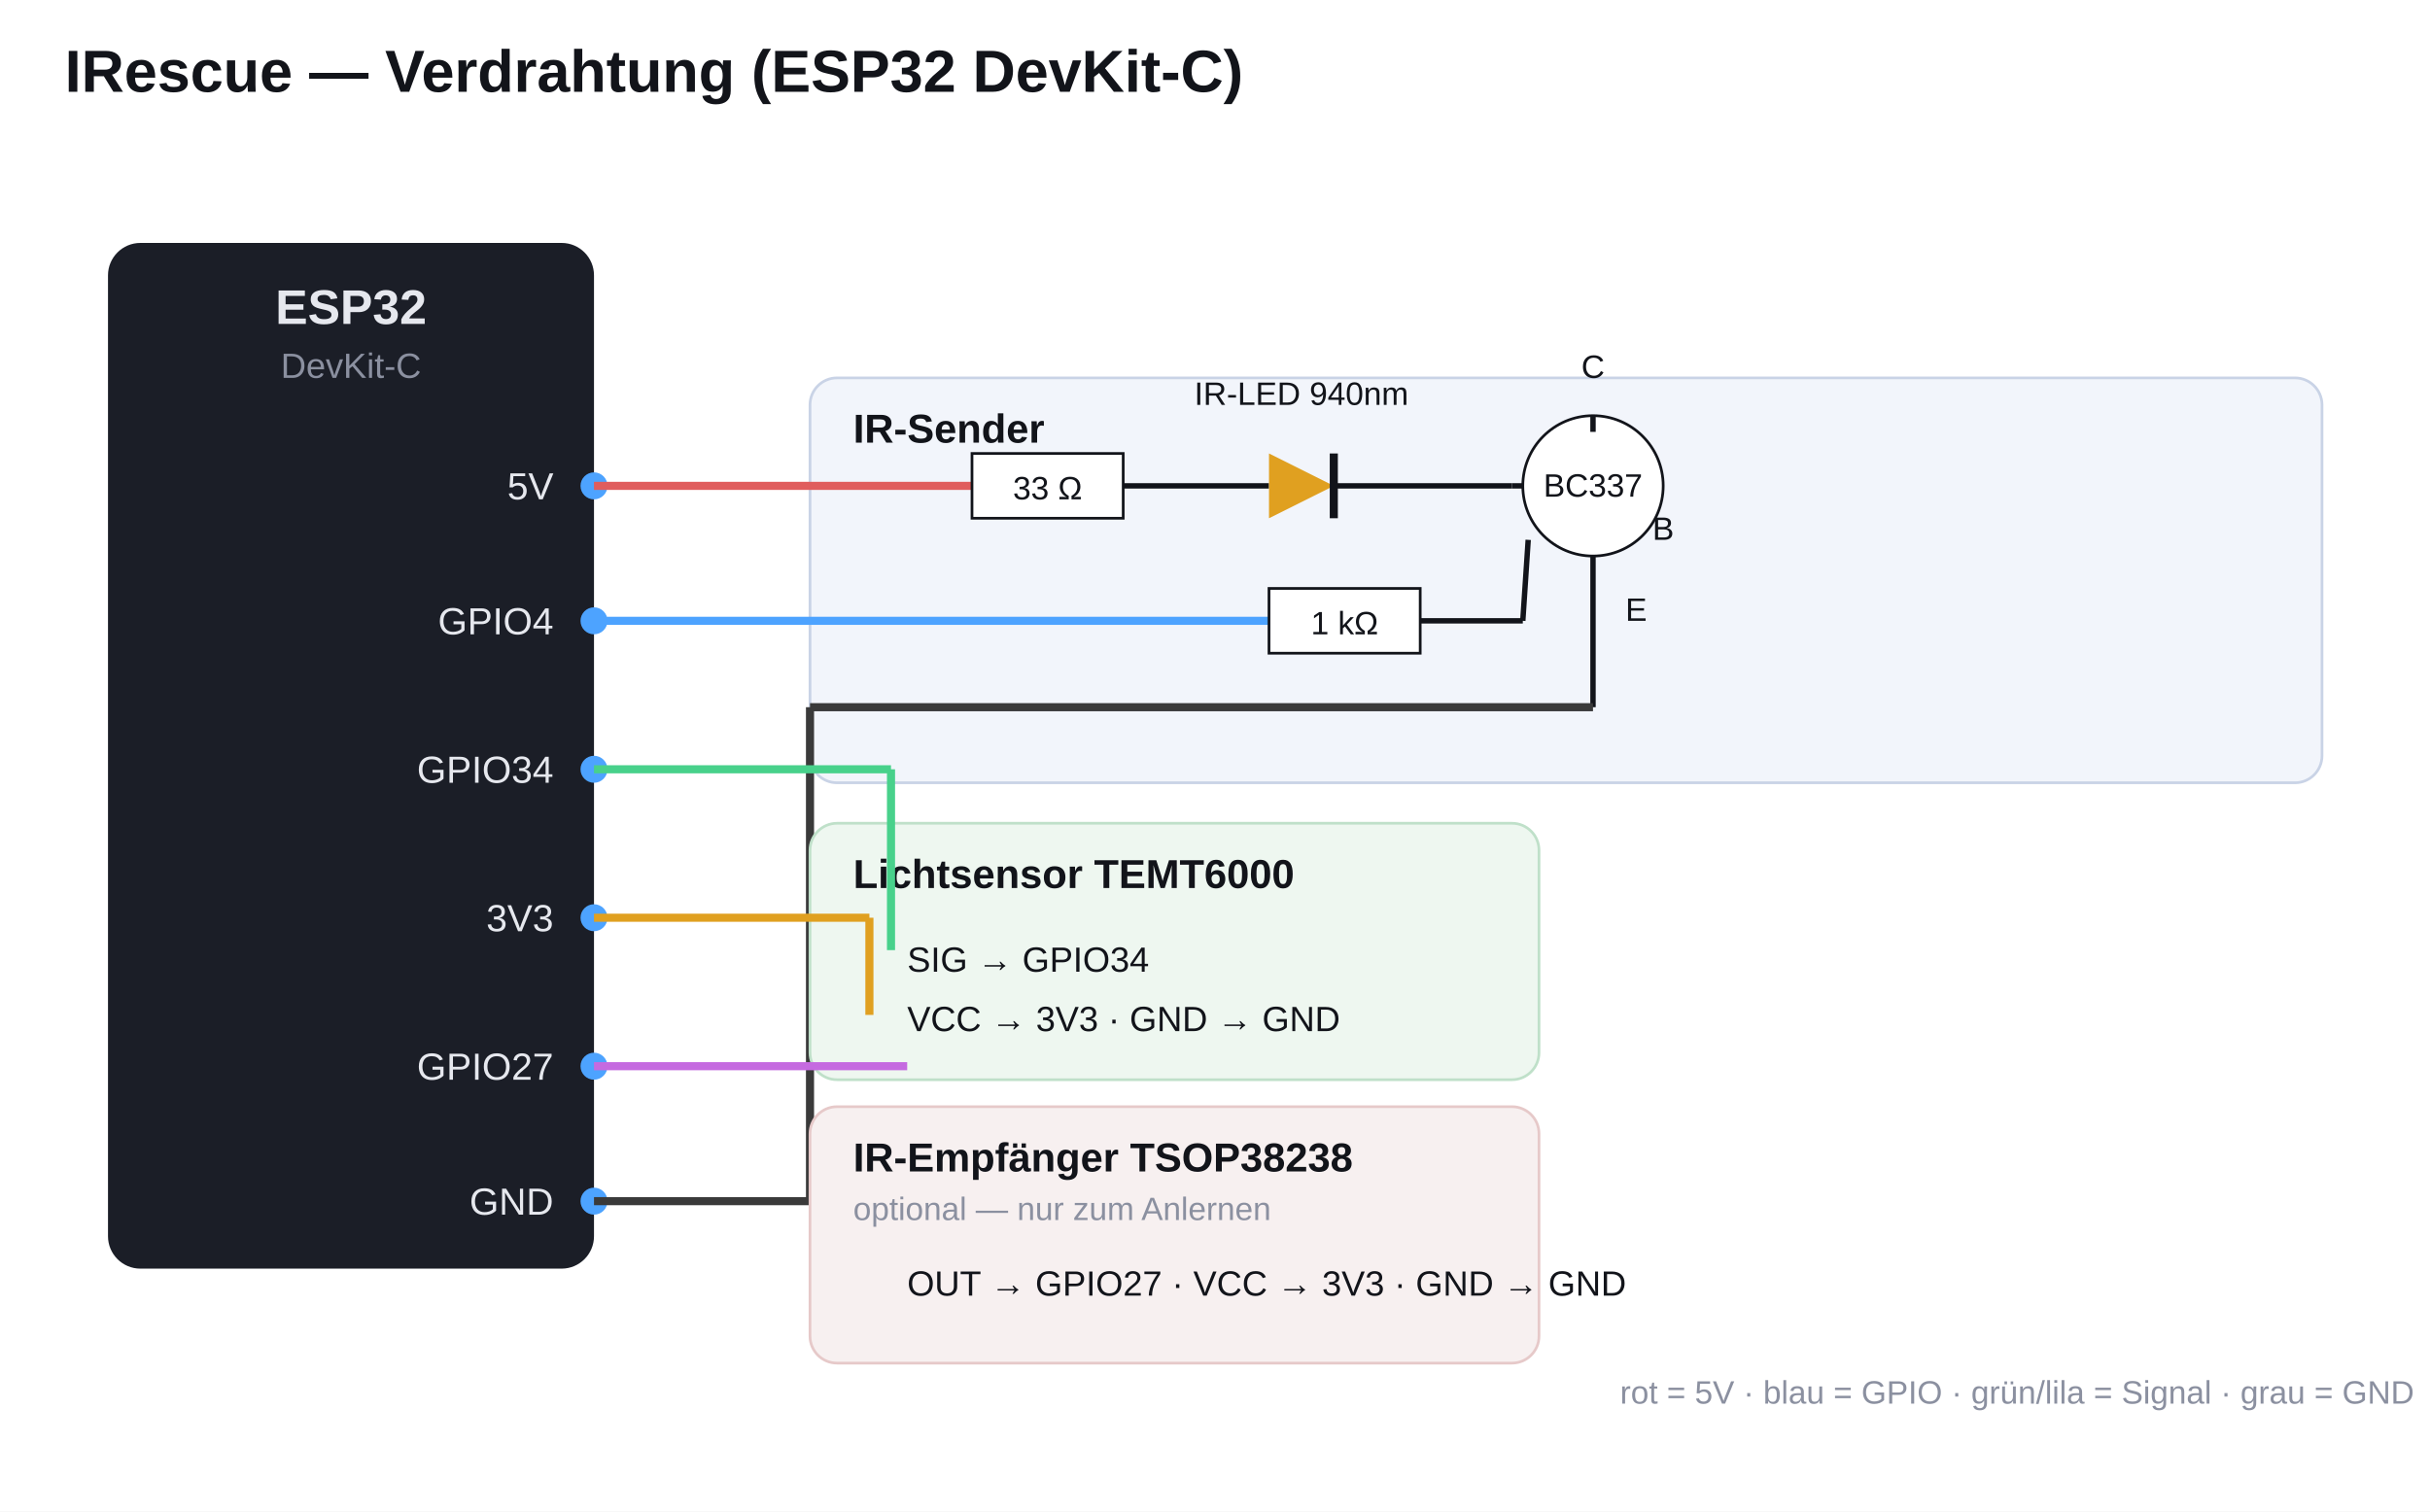
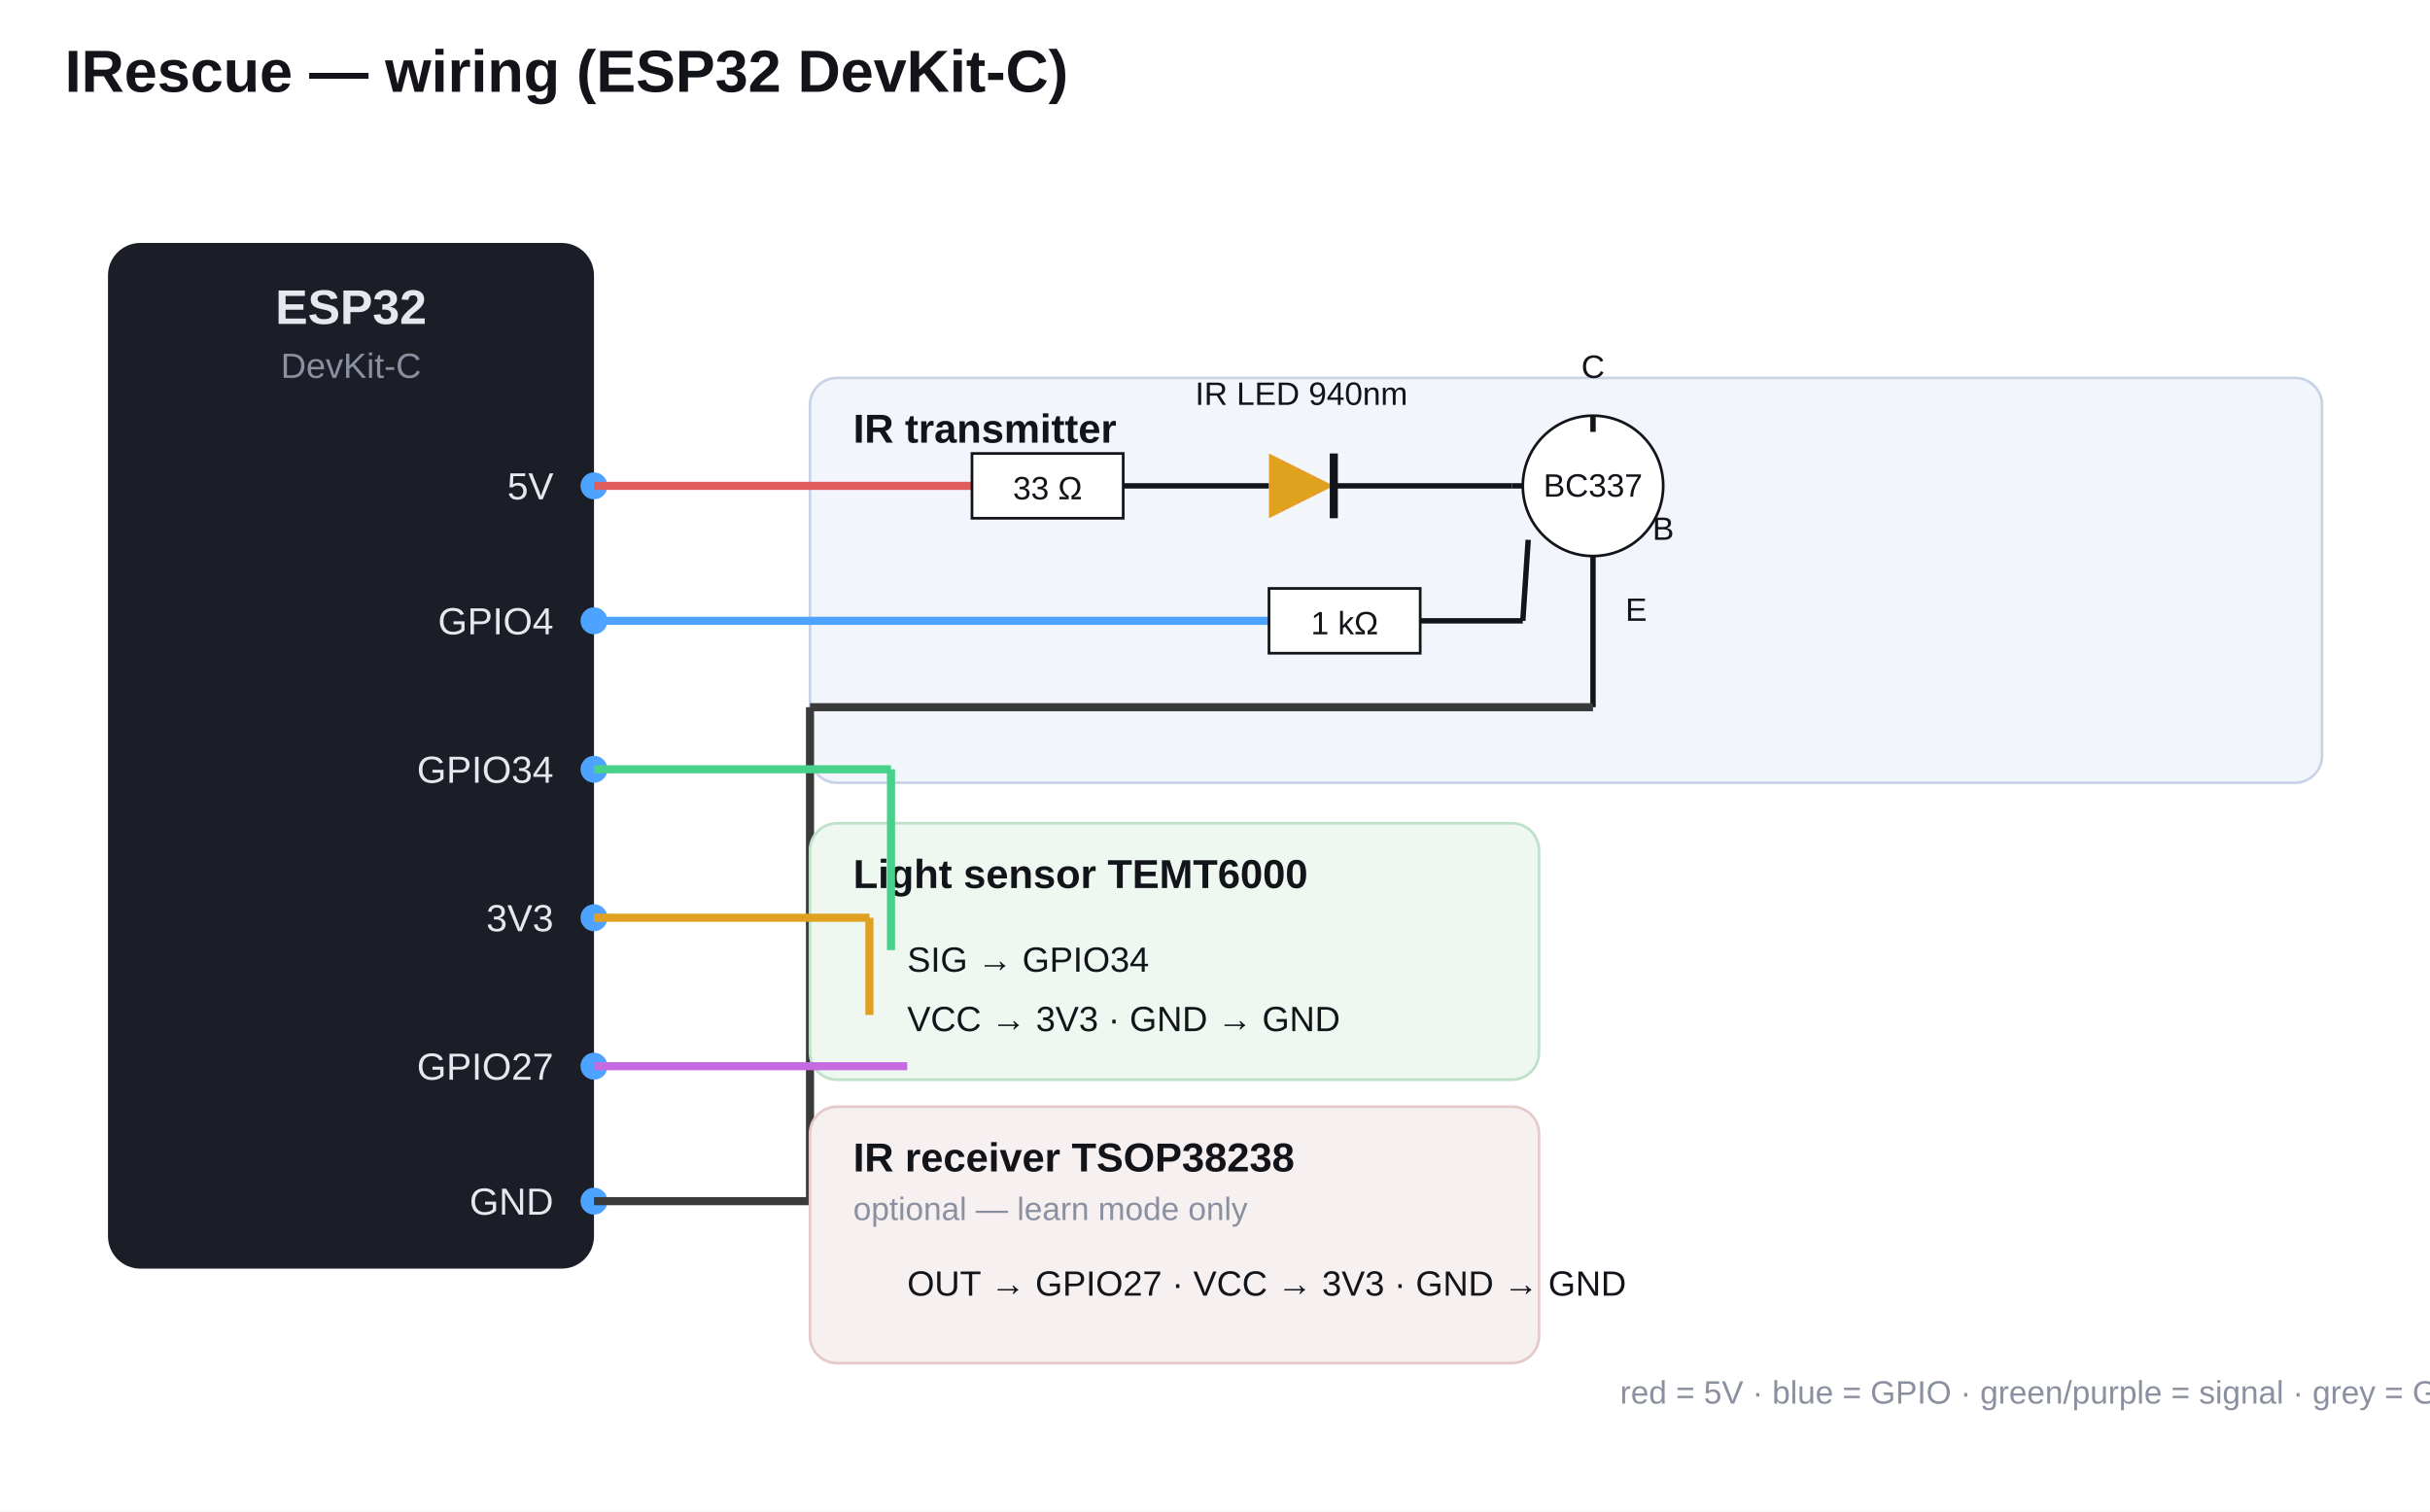
<svg xmlns="http://www.w3.org/2000/svg" width="900" height="560" viewBox="0 0 900 560" font-family="system-ui,Arial,sans-serif">
  <rect width="900" height="560" fill="#ffffff" />
-   <text x="24" y="34" font-size="22" font-weight="700" fill="#12141a">IRescue — Verdrahtung (ESP32 DevKit-C)</text>
+   <text x="24" y="34" font-size="22" font-weight="700" fill="#12141a">IRescue — wiring (ESP32 DevKit-C)</text>
  <rect x="40" y="90" width="180" height="380" rx="12" fill="#1b1e27" />
  <text x="130" y="120" font-size="18" font-weight="700" fill="#e6e8ee" text-anchor="middle">ESP32</text>
  <text x="130" y="140" font-size="13" fill="#8b90a0" text-anchor="middle">DevKit-C</text>
  <g font-size="14" fill="#e6e8ee" text-anchor="end">
    <text x="205" y="185">5V</text>
    <text x="205" y="235">GPIO4</text>
    <text x="205" y="290">GPIO34</text>
    <text x="205" y="345">3V3</text>
    <text x="205" y="400">GPIO27</text>
    <text x="205" y="450">GND</text>
  </g>
  <g fill="#4da3ff">
    <circle cx="220" cy="180" r="5" />
    <circle cx="220" cy="230" r="5" />
    <circle cx="220" cy="285" r="5" />
    <circle cx="220" cy="340" r="5" />
    <circle cx="220" cy="395" r="5" />
    <circle cx="220" cy="445" r="5" />
  </g>
  <rect x="300" y="140" width="560" height="150" rx="10" fill="#f2f5fb" stroke="#c9d3e6" />
-   <text x="316" y="164" font-size="15" font-weight="700" fill="#12141a">IR-Sender</text>
+   <text x="316" y="164" font-size="15" font-weight="700" fill="#12141a">IR transmitter</text>
  <line x1="220" y1="180" x2="360" y2="180" stroke="#e05d5d" stroke-width="3" />
  <rect x="360" y="168" width="56" height="24" fill="#fff" stroke="#12141a" />
  <text x="388" y="185" font-size="12" fill="#12141a" text-anchor="middle">33 Ω</text>
  <line x1="416" y1="180" x2="470" y2="180" stroke="#12141a" stroke-width="2" />
  <polygon points="470,168 470,192 494,180" fill="#e0a020" />
  <line x1="494" y1="168" x2="494" y2="192" stroke="#12141a" stroke-width="3" />
-   <text x="482" y="150" font-size="12" fill="#12141a" text-anchor="middle">IR-LED 940nm</text>
+   <text x="482" y="150" font-size="12" fill="#12141a" text-anchor="middle">IR LED 940nm</text>
  <line x1="494" y1="180" x2="560" y2="180" stroke="#12141a" stroke-width="2" />
  <circle cx="590" cy="180" r="26" fill="#fff" stroke="#12141a" />
  <text x="590" y="184" font-size="12" fill="#12141a" text-anchor="middle">BC337</text>
  <text x="590" y="140" font-size="12" fill="#12141a" text-anchor="middle">C</text>
  <line x1="560" y1="180" x2="564" y2="180" stroke="#12141a" stroke-width="2" />
  <line x1="590" y1="154" x2="590" y2="160" stroke="#12141a" stroke-width="2" />
  <line x1="220" y1="230" x2="470" y2="230" stroke="#4da3ff" stroke-width="3" />
  <rect x="470" y="218" width="56" height="24" fill="#fff" stroke="#12141a" />
  <text x="498" y="235" font-size="12" fill="#12141a" text-anchor="middle">1 kΩ</text>
  <line x1="526" y1="230" x2="564" y2="230" stroke="#12141a" stroke-width="2" />
  <line x1="564" y1="230" x2="566" y2="200" stroke="#12141a" stroke-width="2" />
  <text x="612" y="200" font-size="12" fill="#12141a">B</text>
  <line x1="590" y1="206" x2="590" y2="262" stroke="#12141a" stroke-width="2" />
  <text x="602" y="230" font-size="12" fill="#12141a">E</text>
  <line x1="590" y1="262" x2="300" y2="262" stroke="#3a3a3a" stroke-width="3" />
  <line x1="300" y1="262" x2="300" y2="445" stroke="#3a3a3a" stroke-width="3" />
  <line x1="300" y1="445" x2="220" y2="445" stroke="#3a3a3a" stroke-width="3" />
  <rect x="300" y="305" width="270" height="95" rx="10" fill="#eef7f0" stroke="#bfe0c9" />
-   <text x="316" y="329" font-size="15" font-weight="700" fill="#12141a">Lichtsensor TEMT6000</text>
+   <text x="316" y="329" font-size="15" font-weight="700" fill="#12141a">Light sensor TEMT6000</text>
  <line x1="220" y1="285" x2="330" y2="285" stroke="#48d18b" stroke-width="3" />
  <text x="336" y="360" font-size="13" fill="#12141a">SIG → GPIO34</text>
  <line x1="330" y1="285" x2="330" y2="352" stroke="#48d18b" stroke-width="3" />
  <text x="336" y="382" font-size="13" fill="#12141a">VCC → 3V3   ·   GND → GND</text>
  <line x1="220" y1="340" x2="322" y2="340" stroke="#e0a020" stroke-width="3" />
  <line x1="322" y1="340" x2="322" y2="376" stroke="#e0a020" stroke-width="3" />
  <rect x="300" y="410" width="270" height="95" rx="10" fill="#f7f0f0" stroke="#e6c9c9" />
-   <text x="316" y="434" font-size="15" font-weight="700" fill="#12141a">IR-Empfänger TSOP38238</text>
-   <text x="316" y="452" font-size="12" fill="#8b90a0">optional — nur zum Anlernen</text>
+   <text x="316" y="434" font-size="15" font-weight="700" fill="#12141a">IR receiver TSOP38238</text>
+   <text x="316" y="452" font-size="12" fill="#8b90a0">optional — learn mode only</text>
  <line x1="220" y1="395" x2="336" y2="395" stroke="#c56ae0" stroke-width="3" />
  <text x="336" y="480" font-size="13" fill="#12141a">OUT → GPIO27  ·  VCC → 3V3  ·  GND → GND</text>
-   <text x="600" y="520" font-size="12" fill="#8b90a0">rot = 5V · blau = GPIO · grün/lila = Signal · grau = GND</text>
+   <text x="600" y="520" font-size="12" fill="#8b90a0">red = 5V · blue = GPIO · green/purple = signal · grey = GND</text>
</svg>
